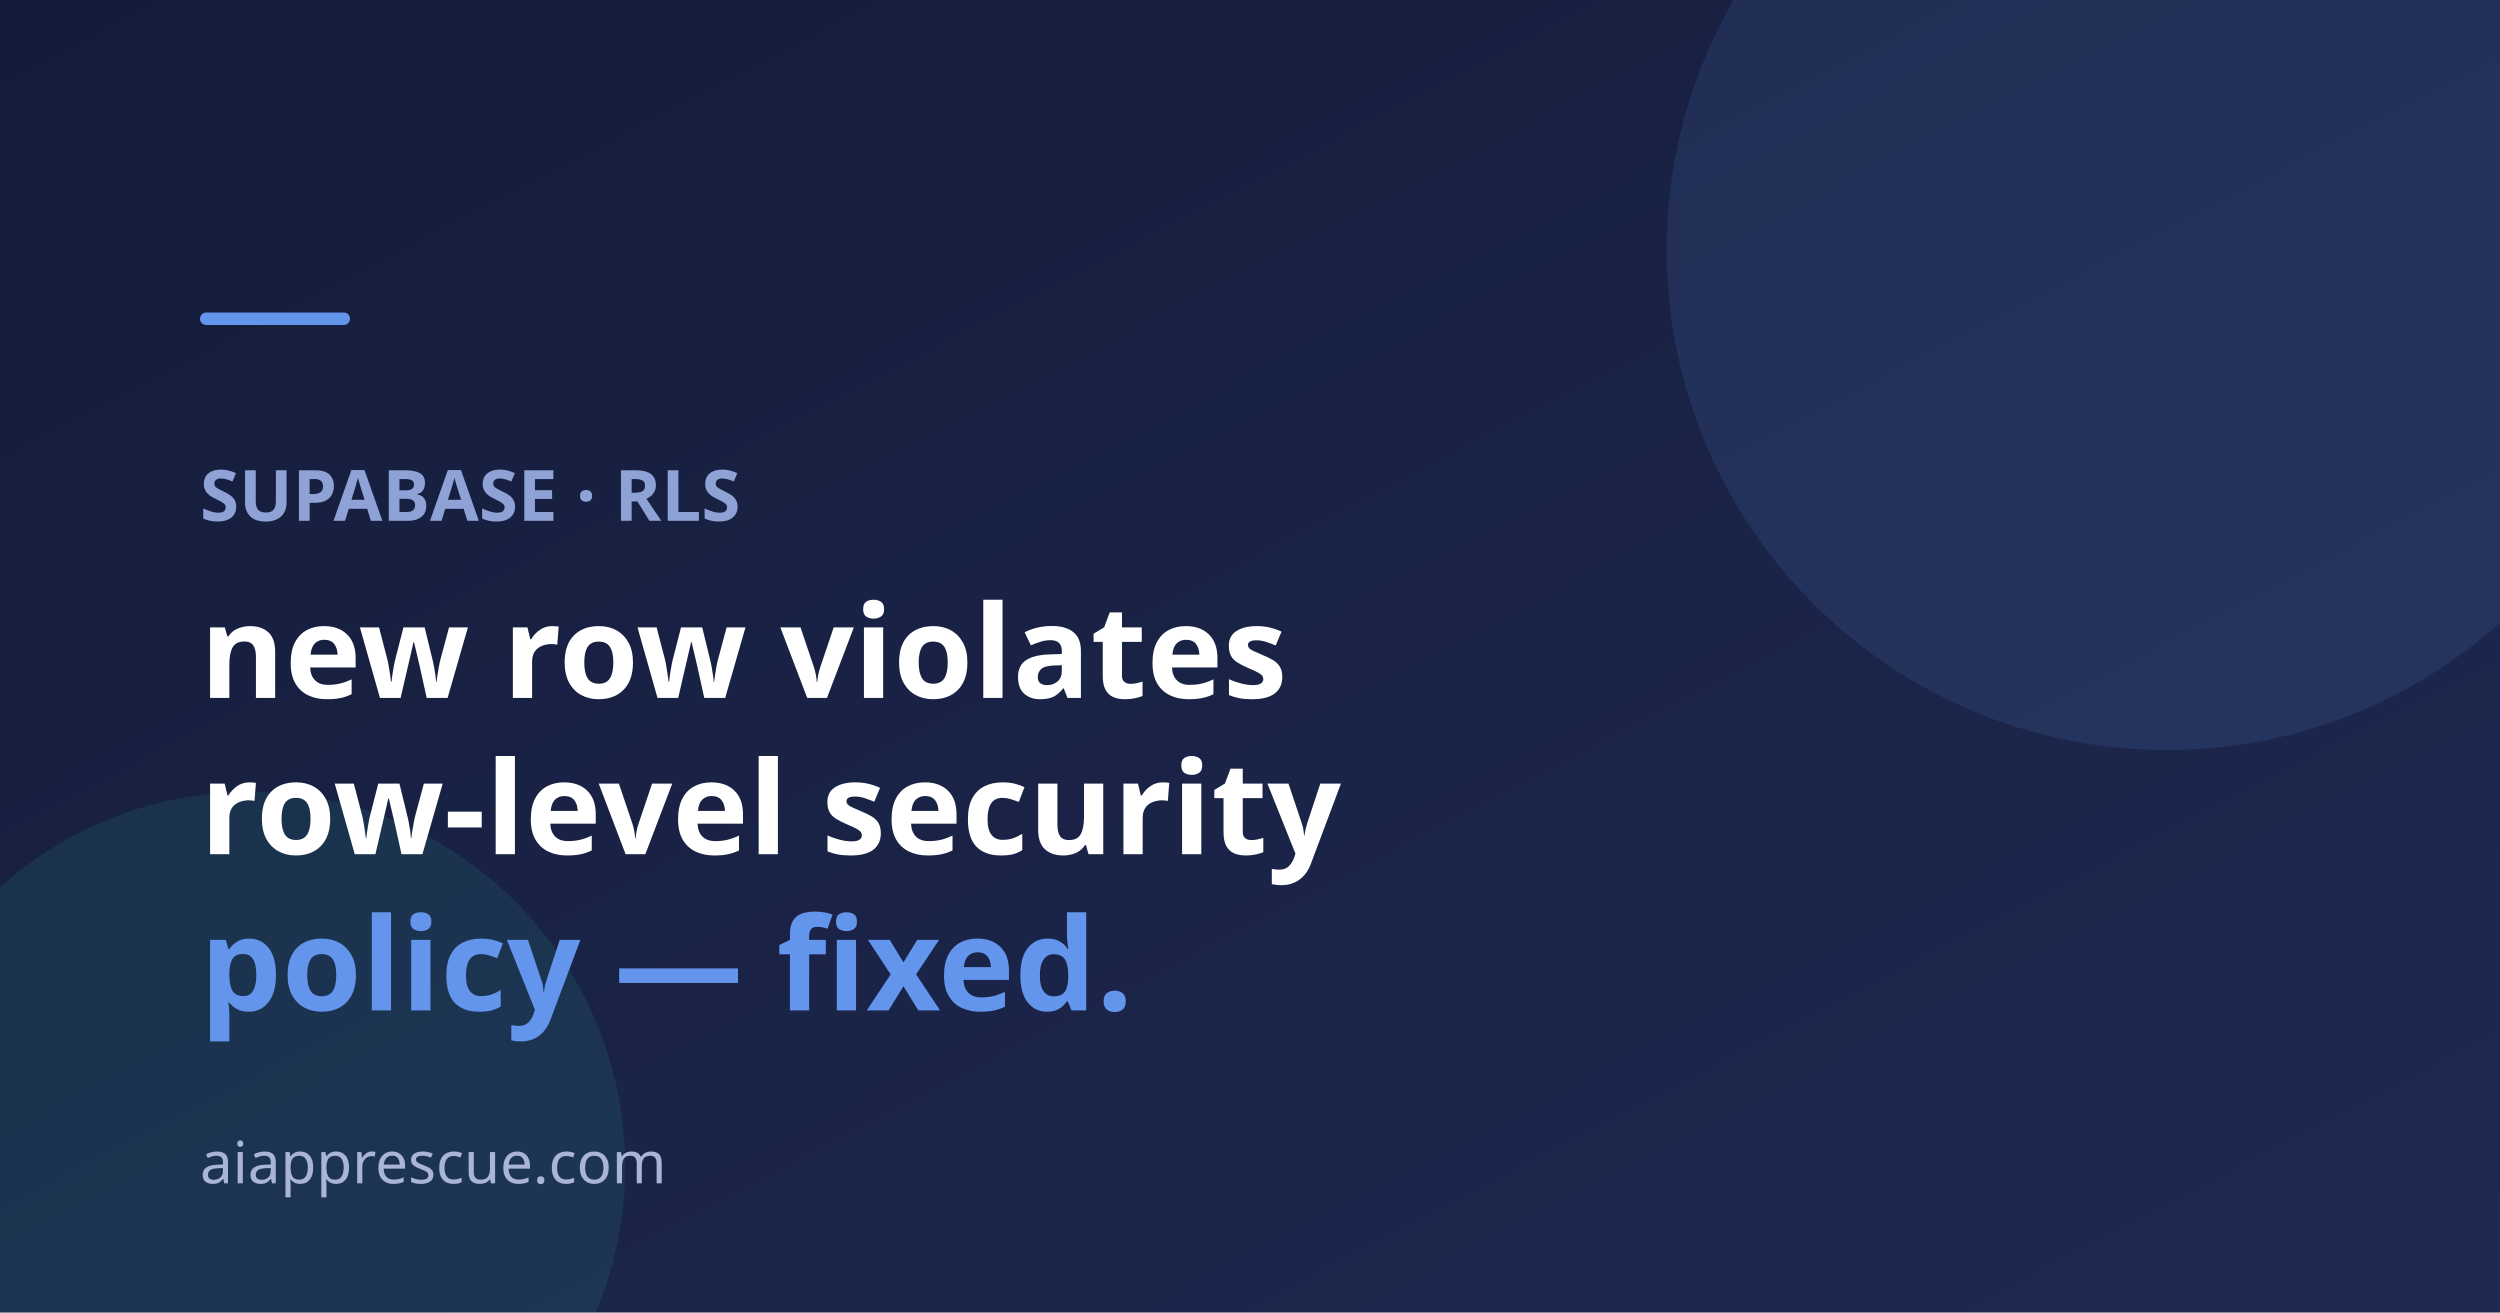
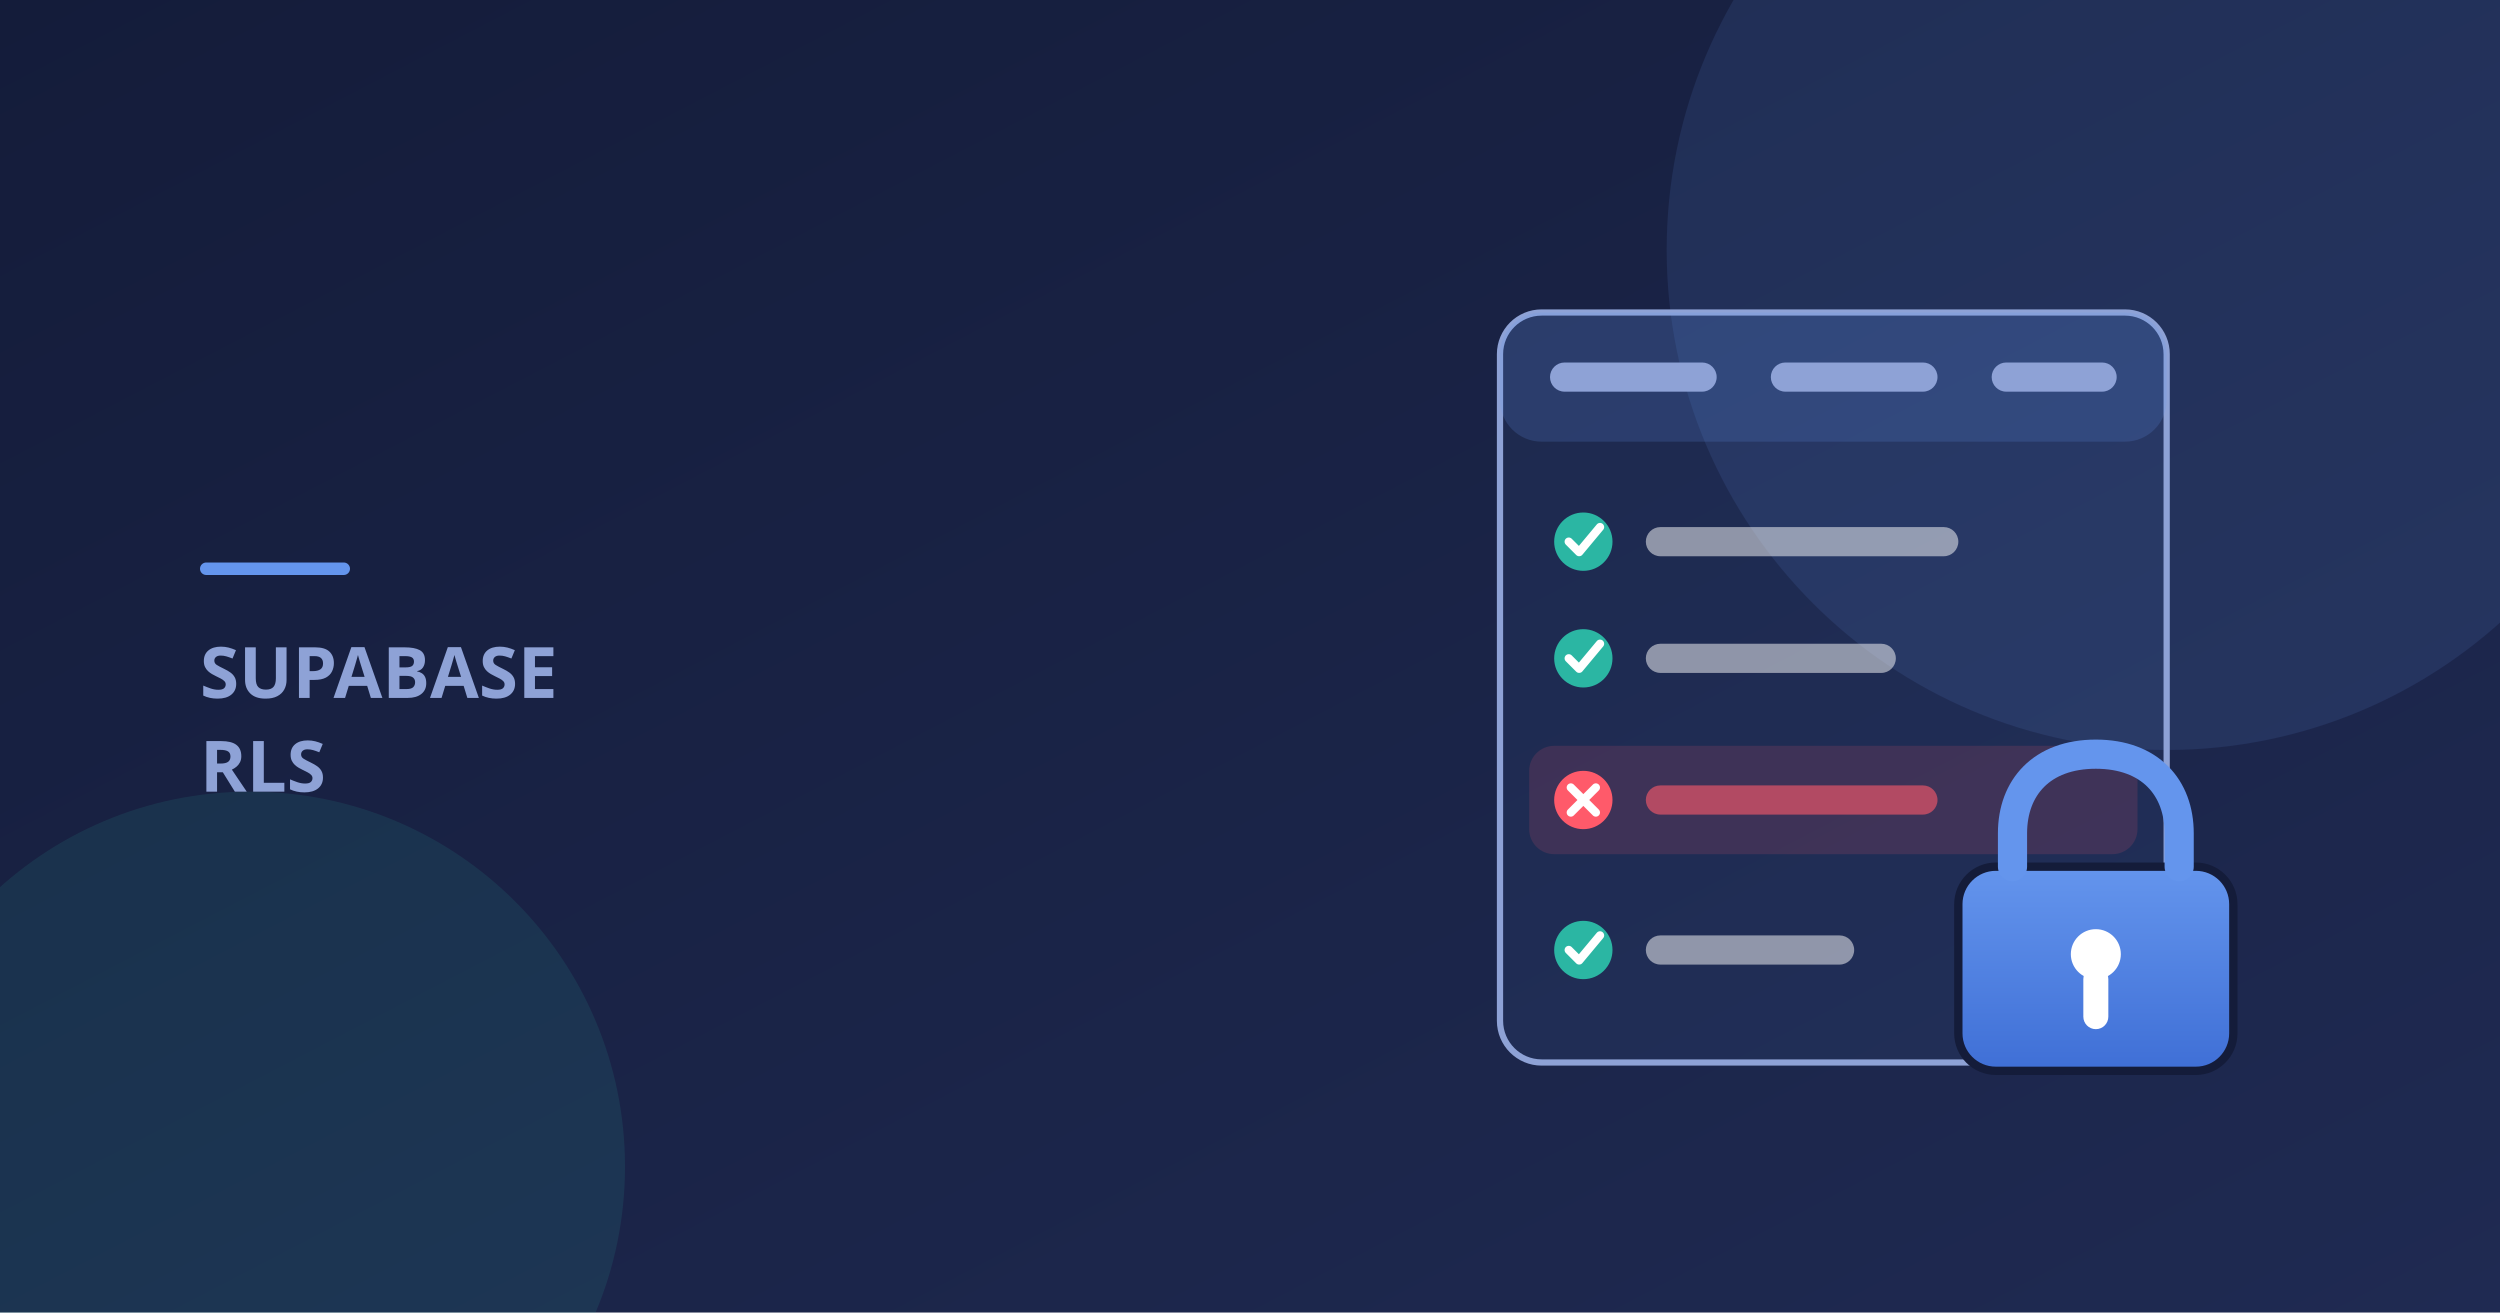
- <svg xmlns="http://www.w3.org/2000/svg" viewBox="0 0 1200 630" width="1200" height="630" role="img" aria-label="Fixing the Supabase row-level security policy error">
+ <svg xmlns="http://www.w3.org/2000/svg" viewBox="0 0 1200 630" width="1200" height="630" role="img" aria-label="How to Fix new row violates row-level security policy in Supabase">
  <defs>
    <linearGradient id="bg" x1="0" y1="0" x2="1" y2="1">
      <stop offset="0" stop-color="#141c3a" />
      <stop offset="1" stop-color="#1f2a52" />
    </linearGradient>
+     <linearGradient id="lock" x1="0" y1="0" x2="0" y2="1">
+       <stop offset="0" stop-color="#6495ED" />
+       <stop offset="1" stop-color="#3f6fd6" />
+     </linearGradient>
  </defs>
  <rect width="1200" height="630" fill="url(#bg)" />
  <circle cx="1040" cy="120" r="240" fill="#6495ED" opacity="0.12" />
  <circle cx="120" cy="560" r="180" fill="#2bb6a3" opacity="0.12" />
-   <rect x="96" y="150" width="72" height="6" rx="3" fill="#6495ED" />
-   <text x="96" y="250" font-family="Verdana, Geneva, sans-serif" font-size="34" fill="#8ea2d6" font-weight="700">SUPABASE · RLS</text>
-   <text x="96" y="335" font-family="Verdana, Geneva, sans-serif" font-size="62" fill="#ffffff" font-weight="700">new row violates</text>
-   <text x="96" y="410" font-family="Verdana, Geneva, sans-serif" font-size="62" fill="#ffffff" font-weight="700">row-level security</text>
-   <text x="96" y="485" font-family="Verdana, Geneva, sans-serif" font-size="62" fill="#6495ED" font-weight="700">policy — fixed.</text>
-   <text x="96" y="568" font-family="Verdana, Geneva, sans-serif" font-size="28" fill="#aab4d4">aiapprescue.com</text>
+   <rect x="96" y="270" width="72" height="6" rx="3" fill="#6495ED" />
+   <text x="96" y="335" font-family="Verdana, Geneva, sans-serif" font-size="34" fill="#8ea2d6" font-weight="700">SUPABASE</text>
+   <text x="96" y="380" font-family="Verdana, Geneva, sans-serif" font-size="34" fill="#8ea2d6" font-weight="700">RLS</text>
+   <g transform="translate(700,120)">
+     <rect x="20" y="30" width="320" height="360" rx="20" fill="#6495ED" opacity="0.06" />
+     <rect x="20" y="30" width="320" height="360" rx="20" fill="none" stroke="#8ea2d6" stroke-width="3" />
+     <rect x="20" y="30" width="320" height="62" rx="20" fill="#6495ED" opacity="0.18" />
+     <rect x="44" y="54" width="80" height="14" rx="7" fill="#8ea2d6" />
+     <rect x="150" y="54" width="80" height="14" rx="7" fill="#8ea2d6" />
+     <rect x="256" y="54" width="60" height="14" rx="7" fill="#8ea2d6" />
+     <g>
+       <circle cx="60" cy="140" r="14" fill="#2bb6a3" />
+       <path d="M53 140l5 5 10-12" fill="none" stroke="#ffffff" stroke-width="4" stroke-linecap="round" stroke-linejoin="round" />
+       <rect x="90" y="133" width="150" height="14" rx="7" fill="#ffffff" opacity="0.5" />
+       <circle cx="60" cy="196" r="14" fill="#2bb6a3" />
+       <path d="M53 196l5 5 10-12" fill="none" stroke="#ffffff" stroke-width="4" stroke-linecap="round" stroke-linejoin="round" />
+       <rect x="90" y="189" width="120" height="14" rx="7" fill="#ffffff" opacity="0.5" />
+     </g>
+     <rect x="34" y="238" width="292" height="52" rx="12" fill="#ff5a6a" opacity="0.14" />
+     <circle cx="60" cy="264" r="14" fill="#ff5a6a" />
+     <path d="M54 258l12 12M66 258l-12 12" stroke="#ffffff" stroke-width="4" stroke-linecap="round" />
+     <rect x="90" y="257" width="140" height="14" rx="7" fill="#ff5a6a" opacity="0.6" />
+     <g>
+       <circle cx="60" cy="336" r="14" fill="#2bb6a3" />
+       <path d="M53 336l5 5 10-12" fill="none" stroke="#ffffff" stroke-width="4" stroke-linecap="round" stroke-linejoin="round" />
+       <rect x="90" y="329" width="100" height="14" rx="7" fill="#ffffff" opacity="0.5" />
+     </g>
+     <g transform="translate(240,250)">
+       <rect x="0" y="46" width="132" height="98" rx="18" fill="url(#lock)" stroke="#141c3a" stroke-width="4" />
+       <path d="M26 46V30c0-22 14-38 40-38s40 16 40 38v16" fill="none" stroke="#6495ED" stroke-width="14" stroke-linecap="round" />
+       <circle cx="66" cy="88" r="12" fill="#ffffff" />
+       <rect x="60" y="94" width="12" height="30" rx="6" fill="#ffffff" />
+     </g>
+   </g>
</svg>
